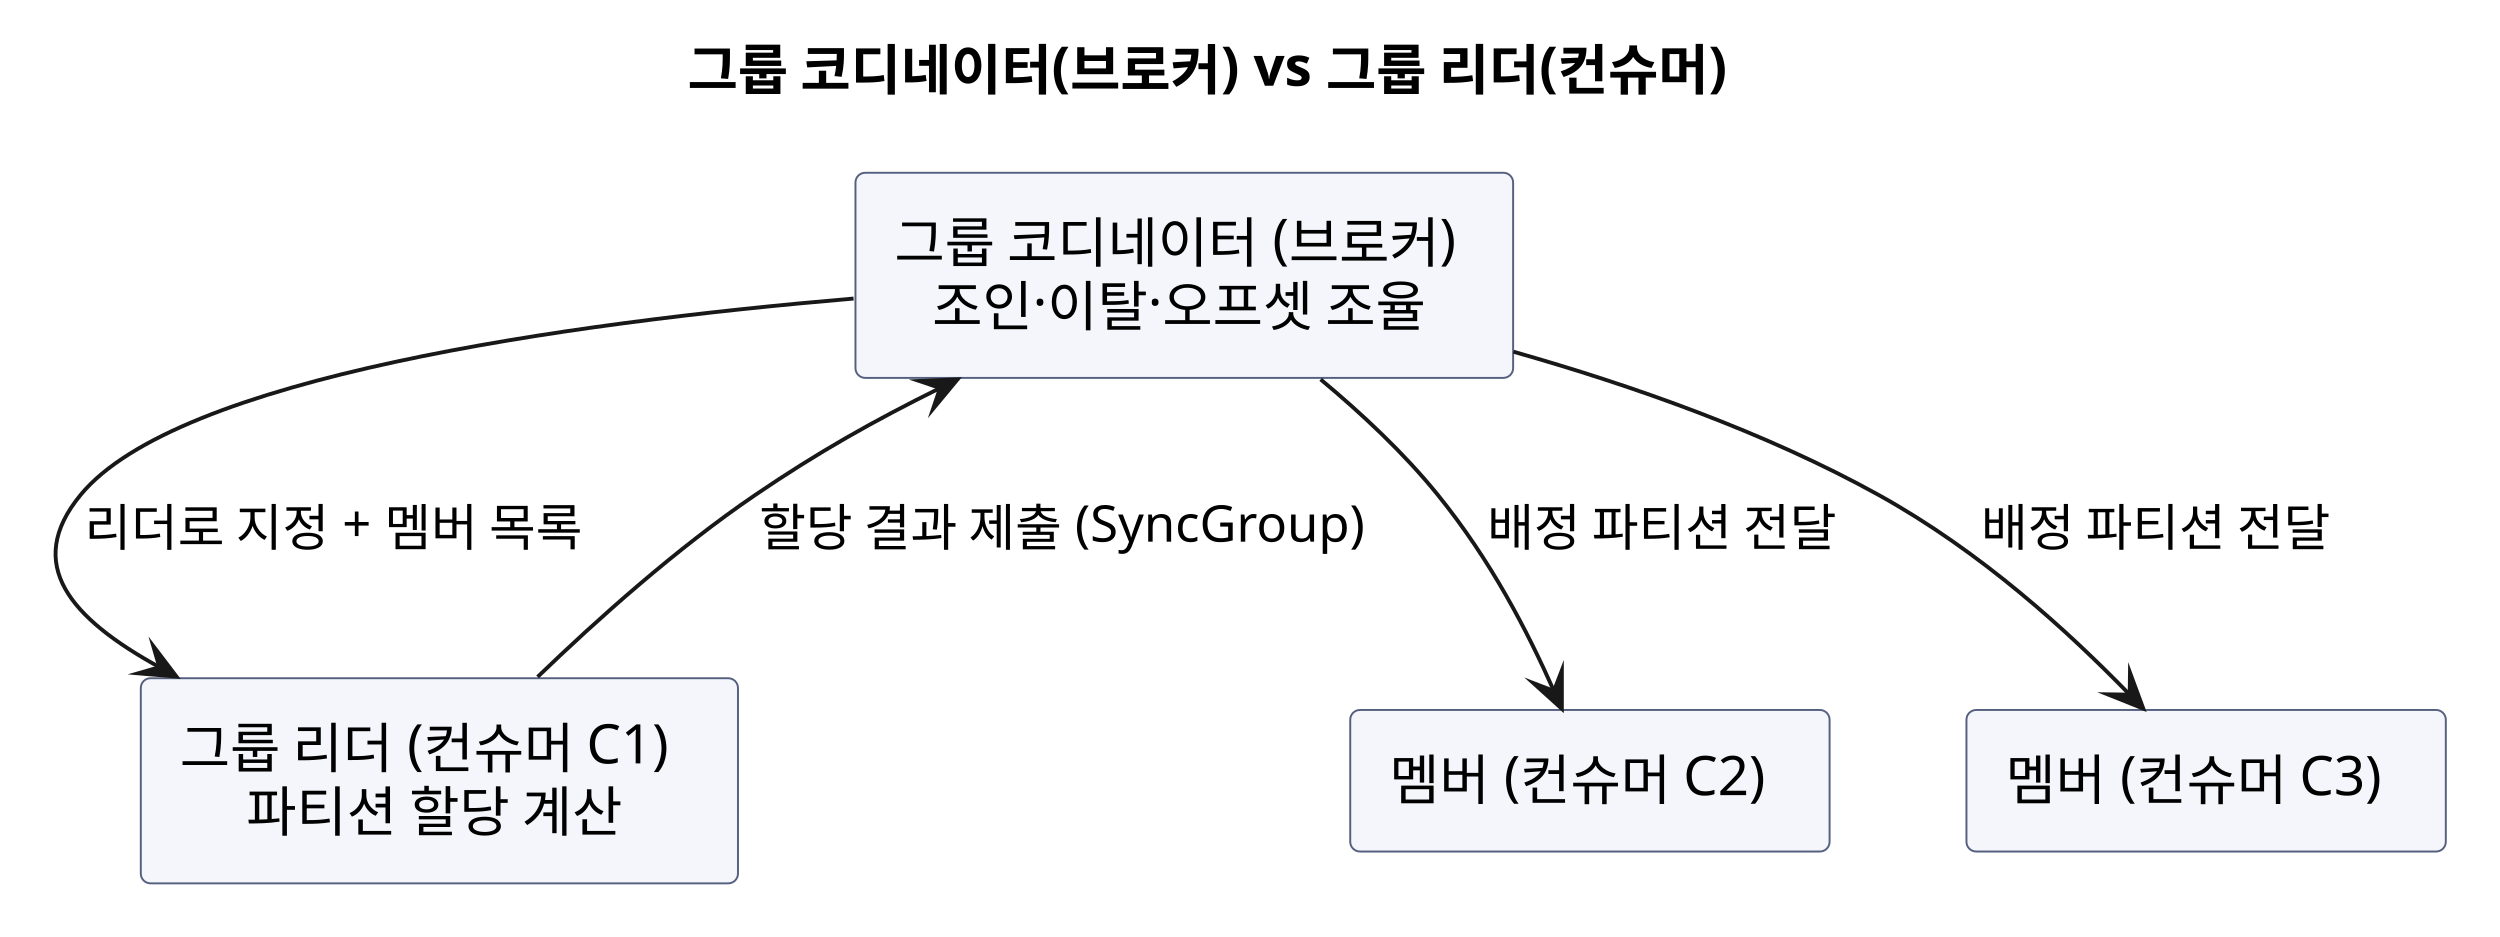
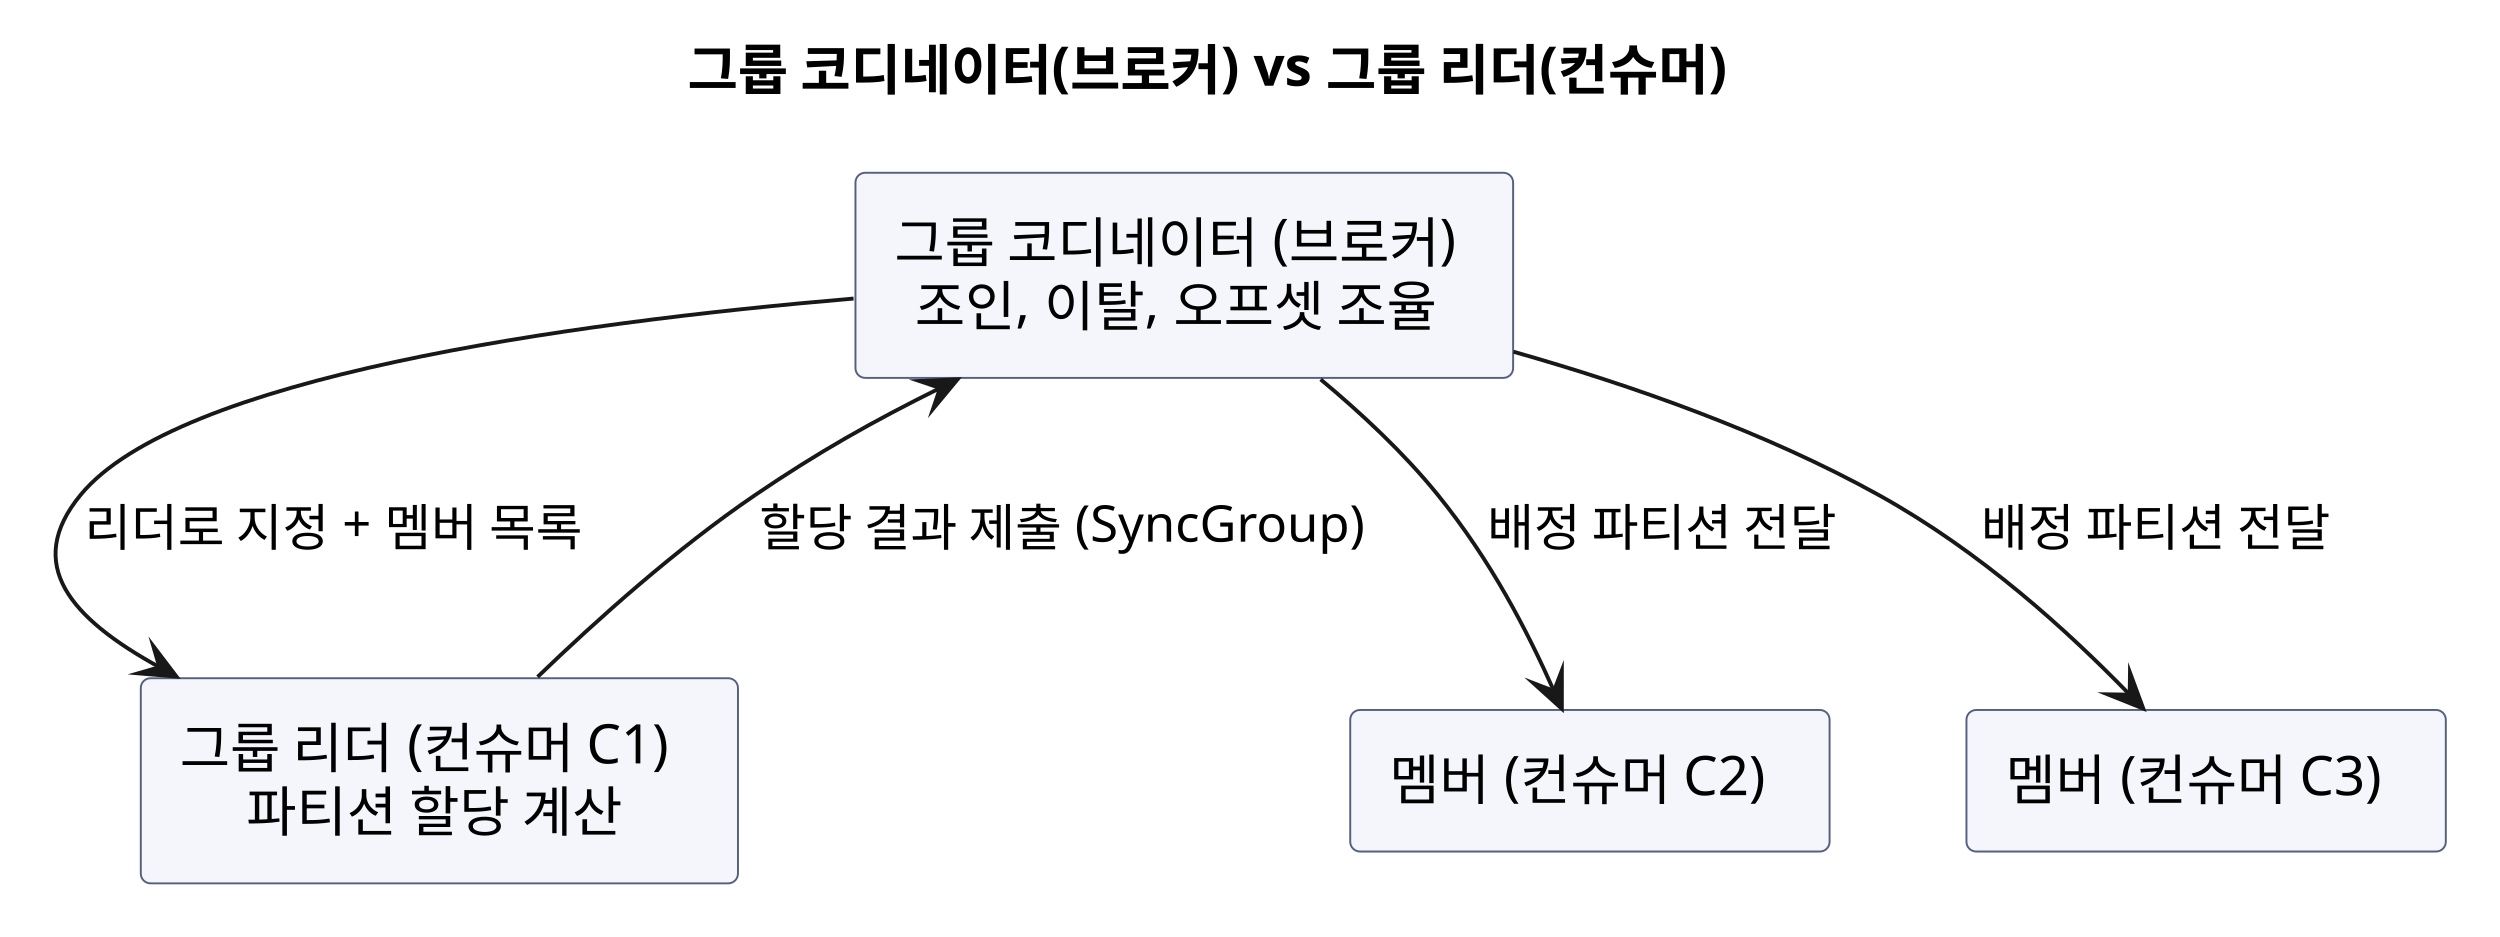
- <svg xmlns="http://www.w3.org/2000/svg" contentStyleType="text/css" data-diagram-type="DESCRIPTION" height="240px" preserveAspectRatio="none" style="width:641px;height:240px;background:#FFFFFF;" version="1.1" viewBox="0 0 641 240" width="641px" zoomAndPan="magnify">
+ <svg xmlns="http://www.w3.org/2000/svg" version="1.1" data-diagram-type="DESCRIPTION" style="width:641px;height:240px;background:#FFFFFF;" width="641px" height="240px" viewBox="0 0 641 240" zoomAndPan="magnify" preserveAspectRatio="none" contentStyleType="text/css">
  <defs />
-   <g>
+   <g font-family="sans-serif" lengthAdjust="spacing">
    <g class="title" data-source-line="6">
-       <text fill="#000000" font-family="sans-serif" font-size="14" font-weight="700" lengthAdjust="spacing" textLength="281.508" x="176.299" y="22.995">그룹 코디네이터(브로커) vs 그룹 리더(컨슈머)</text>
+       <text x="176.299" y="22.995" fill="#000" font-size="14" textLength="281.508" font-weight="700">그룹 코디네이터(브로커) vs 그룹 리더(컨슈머)</text>
    </g>
-     <g class="entity" data-qualified-name="gc" data-source-line="8" id="ent0001">
-       <rect fill="#F4F6FB" height="52.594" rx="2.5" ry="2.5" style="stroke:#556080;stroke-width:0.5;" width="168.624" x="219.34" y="44.297" />
-       <text fill="#000000" font-family="sans-serif" font-size="14" lengthAdjust="spacing" textLength="148.624" x="229.34" y="67.292">그룹 코디네이터 (브로커)</text>
-       <text fill="#000000" font-family="sans-serif" font-size="14" lengthAdjust="spacing" textLength="129.27" x="239.017" y="83.589">조인·이탈·오프셋 조율</text>
+     <g class="entity" data-qualified-name="gc" id="ent0001" data-source-line="8">
+       <rect x="219.34" y="44.297" width="168.624" height="52.594" fill="#F4F6FB" style="stroke:#556080;stroke-width:0.5;" rx="2.5" ry="2.5" />
+       <text x="229.34" y="67.292" fill="#000" font-size="14" textLength="148.624">그룹 코디네이터 (브로커)</text>
+       <text x="234.567" y="83.589" fill="#000" font-size="14" textLength="138.17">조인, 이탈, 오프셋 조율</text>
    </g>
-     <g class="entity" data-qualified-name="gl" data-source-line="9" id="ent0002">
-       <rect fill="#F4F6FB" height="52.594" rx="2.5" ry="2.5" style="stroke:#556080;stroke-width:0.5;" width="153.117" x="36.1" y="173.897" />
-       <text fill="#000000" font-family="sans-serif" font-size="14" lengthAdjust="spacing" textLength="133.117" x="46.1" y="196.892">그룹 리더 (컨슈머 C1)</text>
-       <text fill="#000000" font-family="sans-serif" font-size="14" lengthAdjust="spacing" textLength="99.06" x="63.128" y="213.189">파티션 할당 계산</text>
+     <g class="entity" data-qualified-name="gl" id="ent0002" data-source-line="9">
+       <rect x="36.1" y="173.897" width="153.117" height="52.594" fill="#F4F6FB" style="stroke:#556080;stroke-width:0.5;" rx="2.5" ry="2.5" />
+       <text x="46.1" y="196.892" fill="#000" font-size="14" textLength="133.117">그룹 리더 (컨슈머 C1)</text>
+       <text x="63.128" y="213.189" fill="#000" font-size="14" textLength="99.06">파티션 할당 계산</text>
    </g>
-     <g class="entity" data-qualified-name="c2" data-source-line="10" id="ent0003">
-       <rect fill="#F4F6FB" height="36.297" rx="2.5" ry="2.5" style="stroke:#556080;stroke-width:0.5;" width="122.907" x="346.2" y="182.037" />
-       <text fill="#000000" font-family="sans-serif" font-size="14" lengthAdjust="spacing" textLength="102.907" x="356.2" y="205.032">멤버 (컨슈머 C2)</text>
+     <g class="entity" data-qualified-name="c2" id="ent0003" data-source-line="10">
+       <rect x="346.2" y="182.037" width="122.907" height="36.297" fill="#F4F6FB" style="stroke:#556080;stroke-width:0.5;" rx="2.5" ry="2.5" />
+       <text x="356.2" y="205.032" fill="#000" font-size="14" textLength="102.907">멤버 (컨슈머 C2)</text>
    </g>
-     <g class="entity" data-qualified-name="c3" data-source-line="11" id="ent0004">
-       <rect fill="#F4F6FB" height="36.297" rx="2.5" ry="2.5" style="stroke:#556080;stroke-width:0.5;" width="122.907" x="504.2" y="182.037" />
-       <text fill="#000000" font-family="sans-serif" font-size="14" lengthAdjust="spacing" textLength="102.907" x="514.2" y="205.032">멤버 (컨슈머 C3)</text>
+     <g class="entity" data-qualified-name="c3" id="ent0004" data-source-line="11">
+       <rect x="504.2" y="182.037" width="122.907" height="36.297" fill="#F4F6FB" style="stroke:#556080;stroke-width:0.5;" rx="2.5" ry="2.5" />
+       <text x="514.2" y="205.032" fill="#000" font-size="14" textLength="102.907">멤버 (컨슈머 C3)</text>
    </g>
-     <g class="link" data-entity-1="ent0001" data-entity-2="ent0002" data-link-type="dependency" data-source-line="13" id="lnk5">
-       <path d="M218.85,76.547 C144.82,82.857 45.44,96.797 20.66,126.897 C6,144.687 18.038,158.508 40.868,171.058" fill="none" id="gc-to-gl" style="stroke:#181818;stroke-width:1;" />
-       <polygon fill="#181818" points="45.25,173.467,39.29,165.626,40.868,171.058,35.436,172.637,45.25,173.467" style="stroke:#181818;stroke-width:1;stroke-linejoin:miter;stroke-miterlimit:10;" />
-       <text fill="#000000" font-family="sans-serif" font-size="13" lengthAdjust="spacing" textLength="135.062" x="21.66" y="139.964">리더로 지정 + 멤버 목록</text>
+     <g class="link" data-entity-1="ent0001" data-entity-2="ent0002" id="lnk5" data-source-line="13" data-link-type="dependency">
+       <path d="M218.85,76.547 C144.82,82.857 45.44,96.797 20.66,126.897 C6,144.687 18.038,158.508 40.868,171.058" style="stroke:#181818;stroke-width:1;" fill="none" id="gc-to-gl" />
+       <polygon points="45.25,173.467,39.29,165.626,40.868,171.058,35.436,172.637,45.25,173.467" fill="#181818" style="stroke:#181818;stroke-width:1;stroke-linejoin:miter;stroke-miterlimit:10;" />
+       <text x="21.66" y="139.964" fill="#000" font-size="13" textLength="135.062">리더로 지정 + 멤버 목록</text>
    </g>
-     <g class="link" data-entity-1="ent0002" data-entity-2="ent0001" data-link-type="dependency" data-source-line="14" id="lnk6">
-       <path d="M137.84,173.557 C153.14,158.817 173.55,140.567 193.66,126.897 C209.74,115.957 223.81,108.027 241.04,99.487" fill="none" id="gl-to-gc" style="stroke:#181818;stroke-width:1;" />
-       <polygon fill="#181818" points="245.52,97.267,235.68,97.68,241.04,99.487,239.232,104.848,245.52,97.267" style="stroke:#181818;stroke-width:1;stroke-linejoin:miter;stroke-miterlimit:10;" />
-       <text fill="#000000" font-family="sans-serif" font-size="13" lengthAdjust="spacing" textLength="165.496" x="194.66" y="139.964">할당 결과 제출 (SyncGroup)</text>
+     <g class="link" data-entity-1="ent0002" data-entity-2="ent0001" id="lnk6" data-source-line="14" data-link-type="dependency">
+       <path d="M137.84,173.557 C153.14,158.817 173.55,140.567 193.66,126.897 C209.74,115.957 223.81,108.027 241.04,99.487" style="stroke:#181818;stroke-width:1;" fill="none" id="gl-to-gc" />
+       <polygon points="245.52,97.267,235.68,97.68,241.04,99.487,239.233,104.848,245.52,97.267" fill="#181818" style="stroke:#181818;stroke-width:1;stroke-linejoin:miter;stroke-miterlimit:10;" />
+       <text x="194.66" y="139.964" fill="#000" font-size="13" textLength="165.496">할당 결과 제출 (SyncGroup)</text>
    </g>
-     <g class="link" data-entity-1="ent0001" data-entity-2="ent0003" data-link-type="dependency" data-source-line="15" id="lnk7">
-       <path d="M338.61,97.277 C349.04,105.957 359.99,116.177 368.66,126.897 C382.38,143.857 391.6,161.798 398.43,177.168" fill="none" id="gc-to-c2" style="stroke:#181818;stroke-width:1;" />
-       <polygon fill="#181818" points="400.46,181.737,400.461,171.888,398.43,177.168,393.15,175.137,400.46,181.737" style="stroke:#181818;stroke-width:1;stroke-linejoin:miter;stroke-miterlimit:10;" />
-       <text fill="#000000" font-family="sans-serif" font-size="13" lengthAdjust="spacing" textLength="91.985" x="381.33" y="139.964">배정 파티션 전달</text>
+     <g class="link" data-entity-1="ent0001" data-entity-2="ent0003" id="lnk7" data-source-line="15" data-link-type="dependency">
+       <path d="M338.61,97.277 C349.04,105.957 359.99,116.177 368.66,126.897 C382.38,143.857 391.6,161.798 398.43,177.168" style="stroke:#181818;stroke-width:1;" fill="none" id="gc-to-c2" />
+       <polygon points="400.46,181.737,400.461,171.888,398.43,177.168,393.15,175.137,400.46,181.737" fill="#181818" style="stroke:#181818;stroke-width:1;stroke-linejoin:miter;stroke-miterlimit:10;" />
+       <text x="381.33" y="139.964" fill="#000" font-size="13" textLength="91.985">배정 파티션 전달</text>
    </g>
-     <g class="link" data-entity-1="ent0001" data-entity-2="ent0004" data-link-type="dependency" data-source-line="16" id="lnk8">
-       <path d="M388.06,90.187 C418.66,98.867 452.78,110.897 481.66,126.897 C508.08,141.537 530.202,161.824 546.052,178.104" fill="none" id="gc-to-c3" style="stroke:#181818;stroke-width:1;" />
-       <polygon fill="#181818" points="549.54,181.687,546.128,172.448,546.052,178.104,540.396,178.029,549.54,181.687" style="stroke:#181818;stroke-width:1;stroke-linejoin:miter;stroke-miterlimit:10;" />
-       <text fill="#000000" font-family="sans-serif" font-size="13" lengthAdjust="spacing" textLength="91.985" x="507.94" y="139.964">배정 파티션 전달</text>
+     <g class="link" data-entity-1="ent0001" data-entity-2="ent0004" id="lnk8" data-source-line="16" data-link-type="dependency">
+       <path d="M388.06,90.187 C418.66,98.867 452.78,110.897 481.66,126.897 C508.08,141.537 530.202,161.824 546.052,178.104" style="stroke:#181818;stroke-width:1;" fill="none" id="gc-to-c3" />
+       <polygon points="549.54,181.687,546.128,172.448,546.052,178.104,540.396,178.029,549.54,181.687" fill="#181818" style="stroke:#181818;stroke-width:1;stroke-linejoin:miter;stroke-miterlimit:10;" />
+       <text x="507.94" y="139.964" fill="#000" font-size="13" textLength="91.985">배정 파티션 전달</text>
    </g>
  </g>
</svg>
